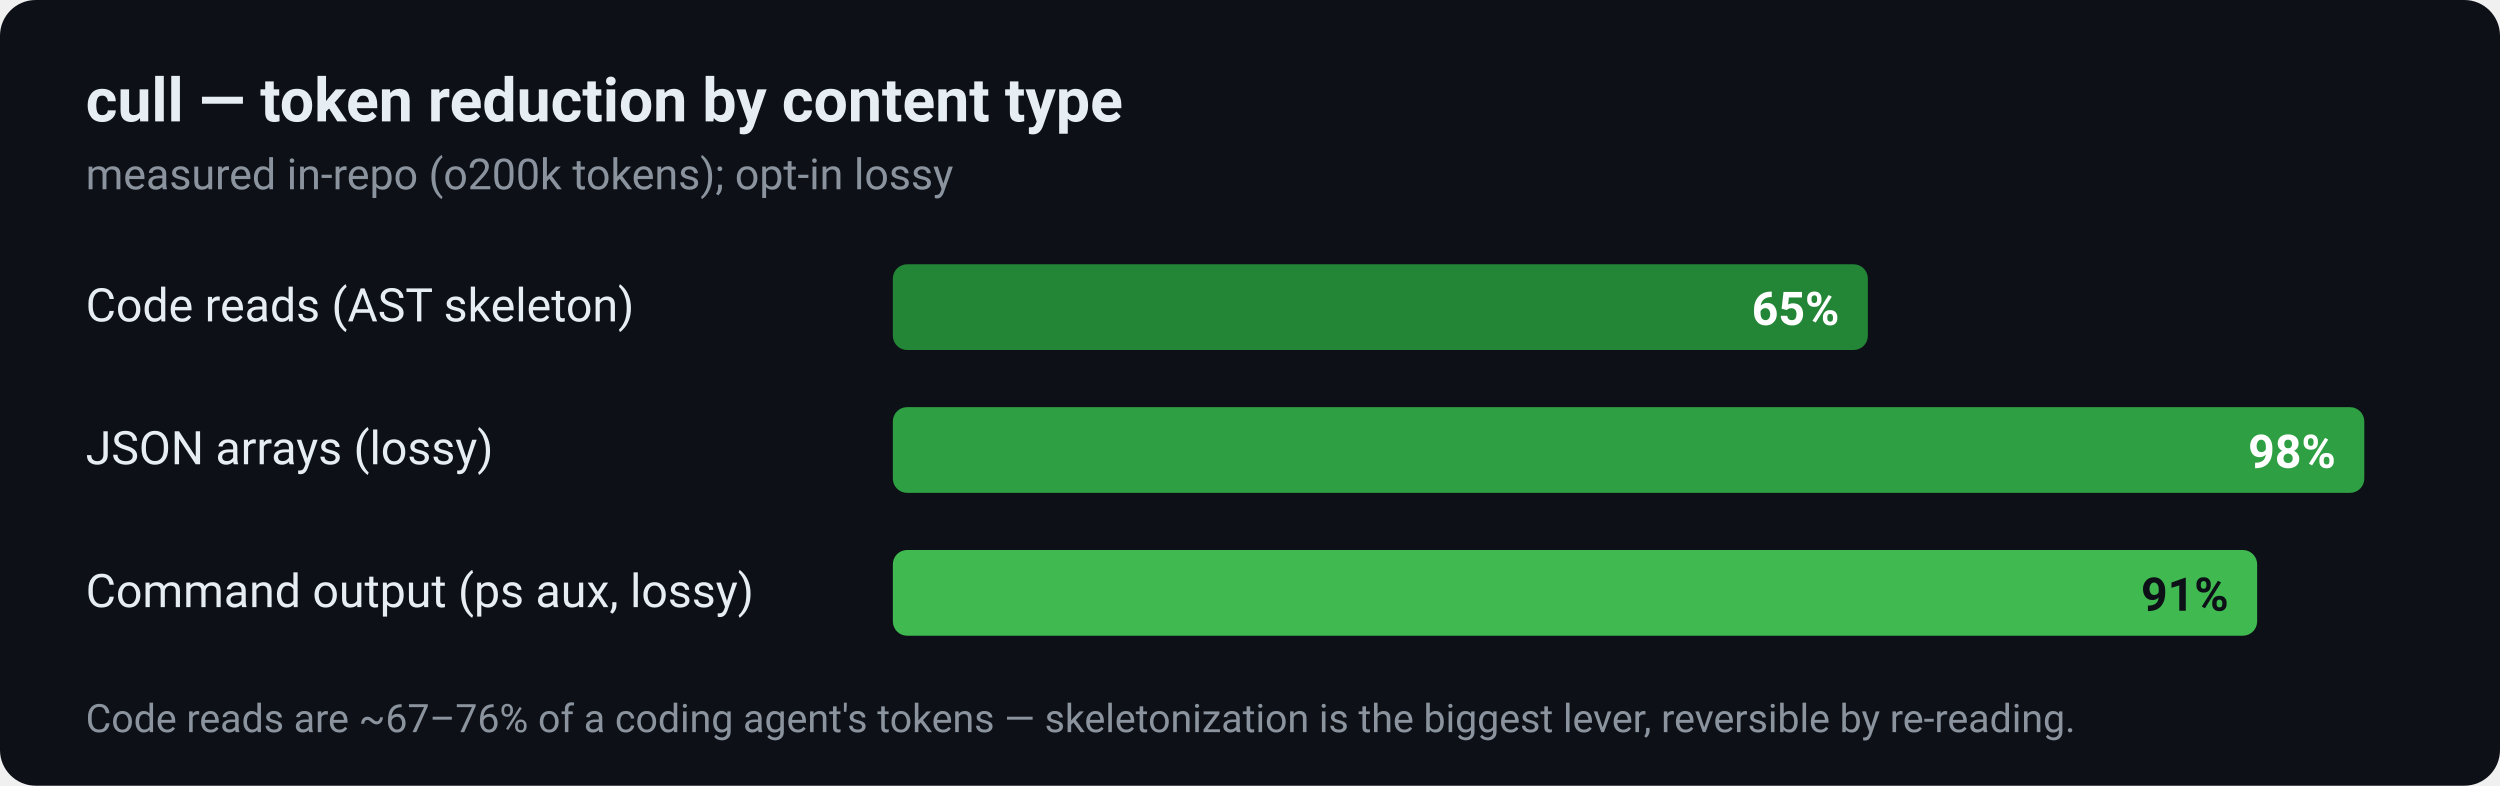
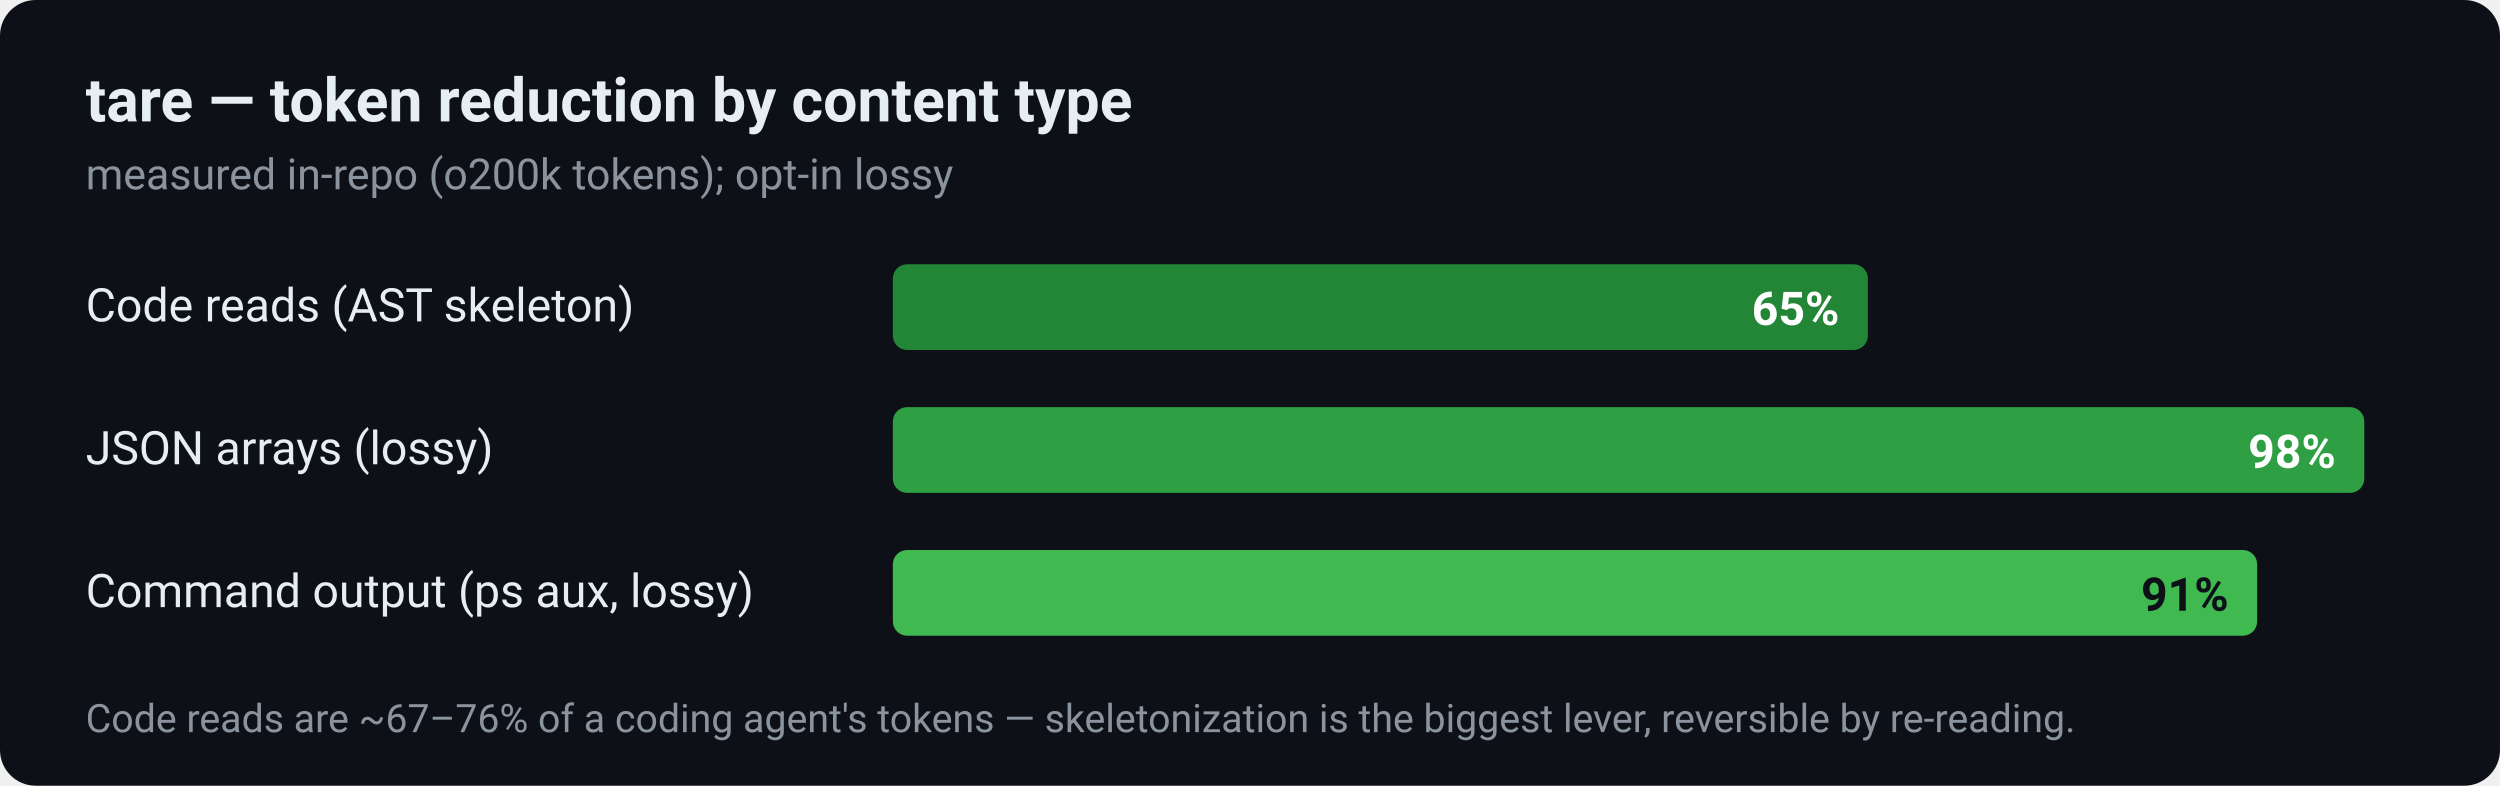
<svg xmlns="http://www.w3.org/2000/svg" width="700" height="220" viewBox="0 0 700 220" font-family="ui-sans-serif,system-ui,-apple-system,Segoe UI,Roboto,sans-serif">
  <rect width="700" height="220" rx="10" fill="#0d1117" />
-   <text x="24" y="34" fill="#e6edf3" font-size="17" font-weight="700">cull — token reduction by content type</text>
+   <text x="24" y="34" fill="#e6edf3" font-size="17" font-weight="700">tare — token reduction by content type</text>
  <text x="24" y="53" fill="#8b949e" font-size="12">measured in-repo (o200k tokens); opt-in lossy</text>
  <text x="24" y="90" fill="#e6edf3" font-size="13">Code reads (AST skeleton)</text>
  <rect x="250" y="74" width="273" height="24" rx="4" fill="#238636" />
  <text x="515" y="91" fill="#ffffff" font-size="13" font-weight="700" text-anchor="end">65%</text>
  <text x="24" y="130" fill="#e6edf3" font-size="13">JSON arrays (lossy)</text>
  <rect x="250" y="114" width="412" height="24" rx="4" fill="#2ea043" />
  <text x="654" y="131" fill="#ffffff" font-size="13" font-weight="700" text-anchor="end">98%</text>
  <text x="24" y="170" fill="#e6edf3" font-size="13">Command output (ps aux, lossy)</text>
  <rect x="250" y="154" width="382" height="24" rx="4" fill="#3fb950" />
  <text x="624" y="171" fill="#0d1117" font-size="13" font-weight="700" text-anchor="end">91%</text>
  <text x="24" y="205" fill="#8b949e" font-size="11">Code reads are ~67–76% of a coding agent's tokens — skeletonization is the biggest lever, reversible by re-reading.</text>
</svg>
